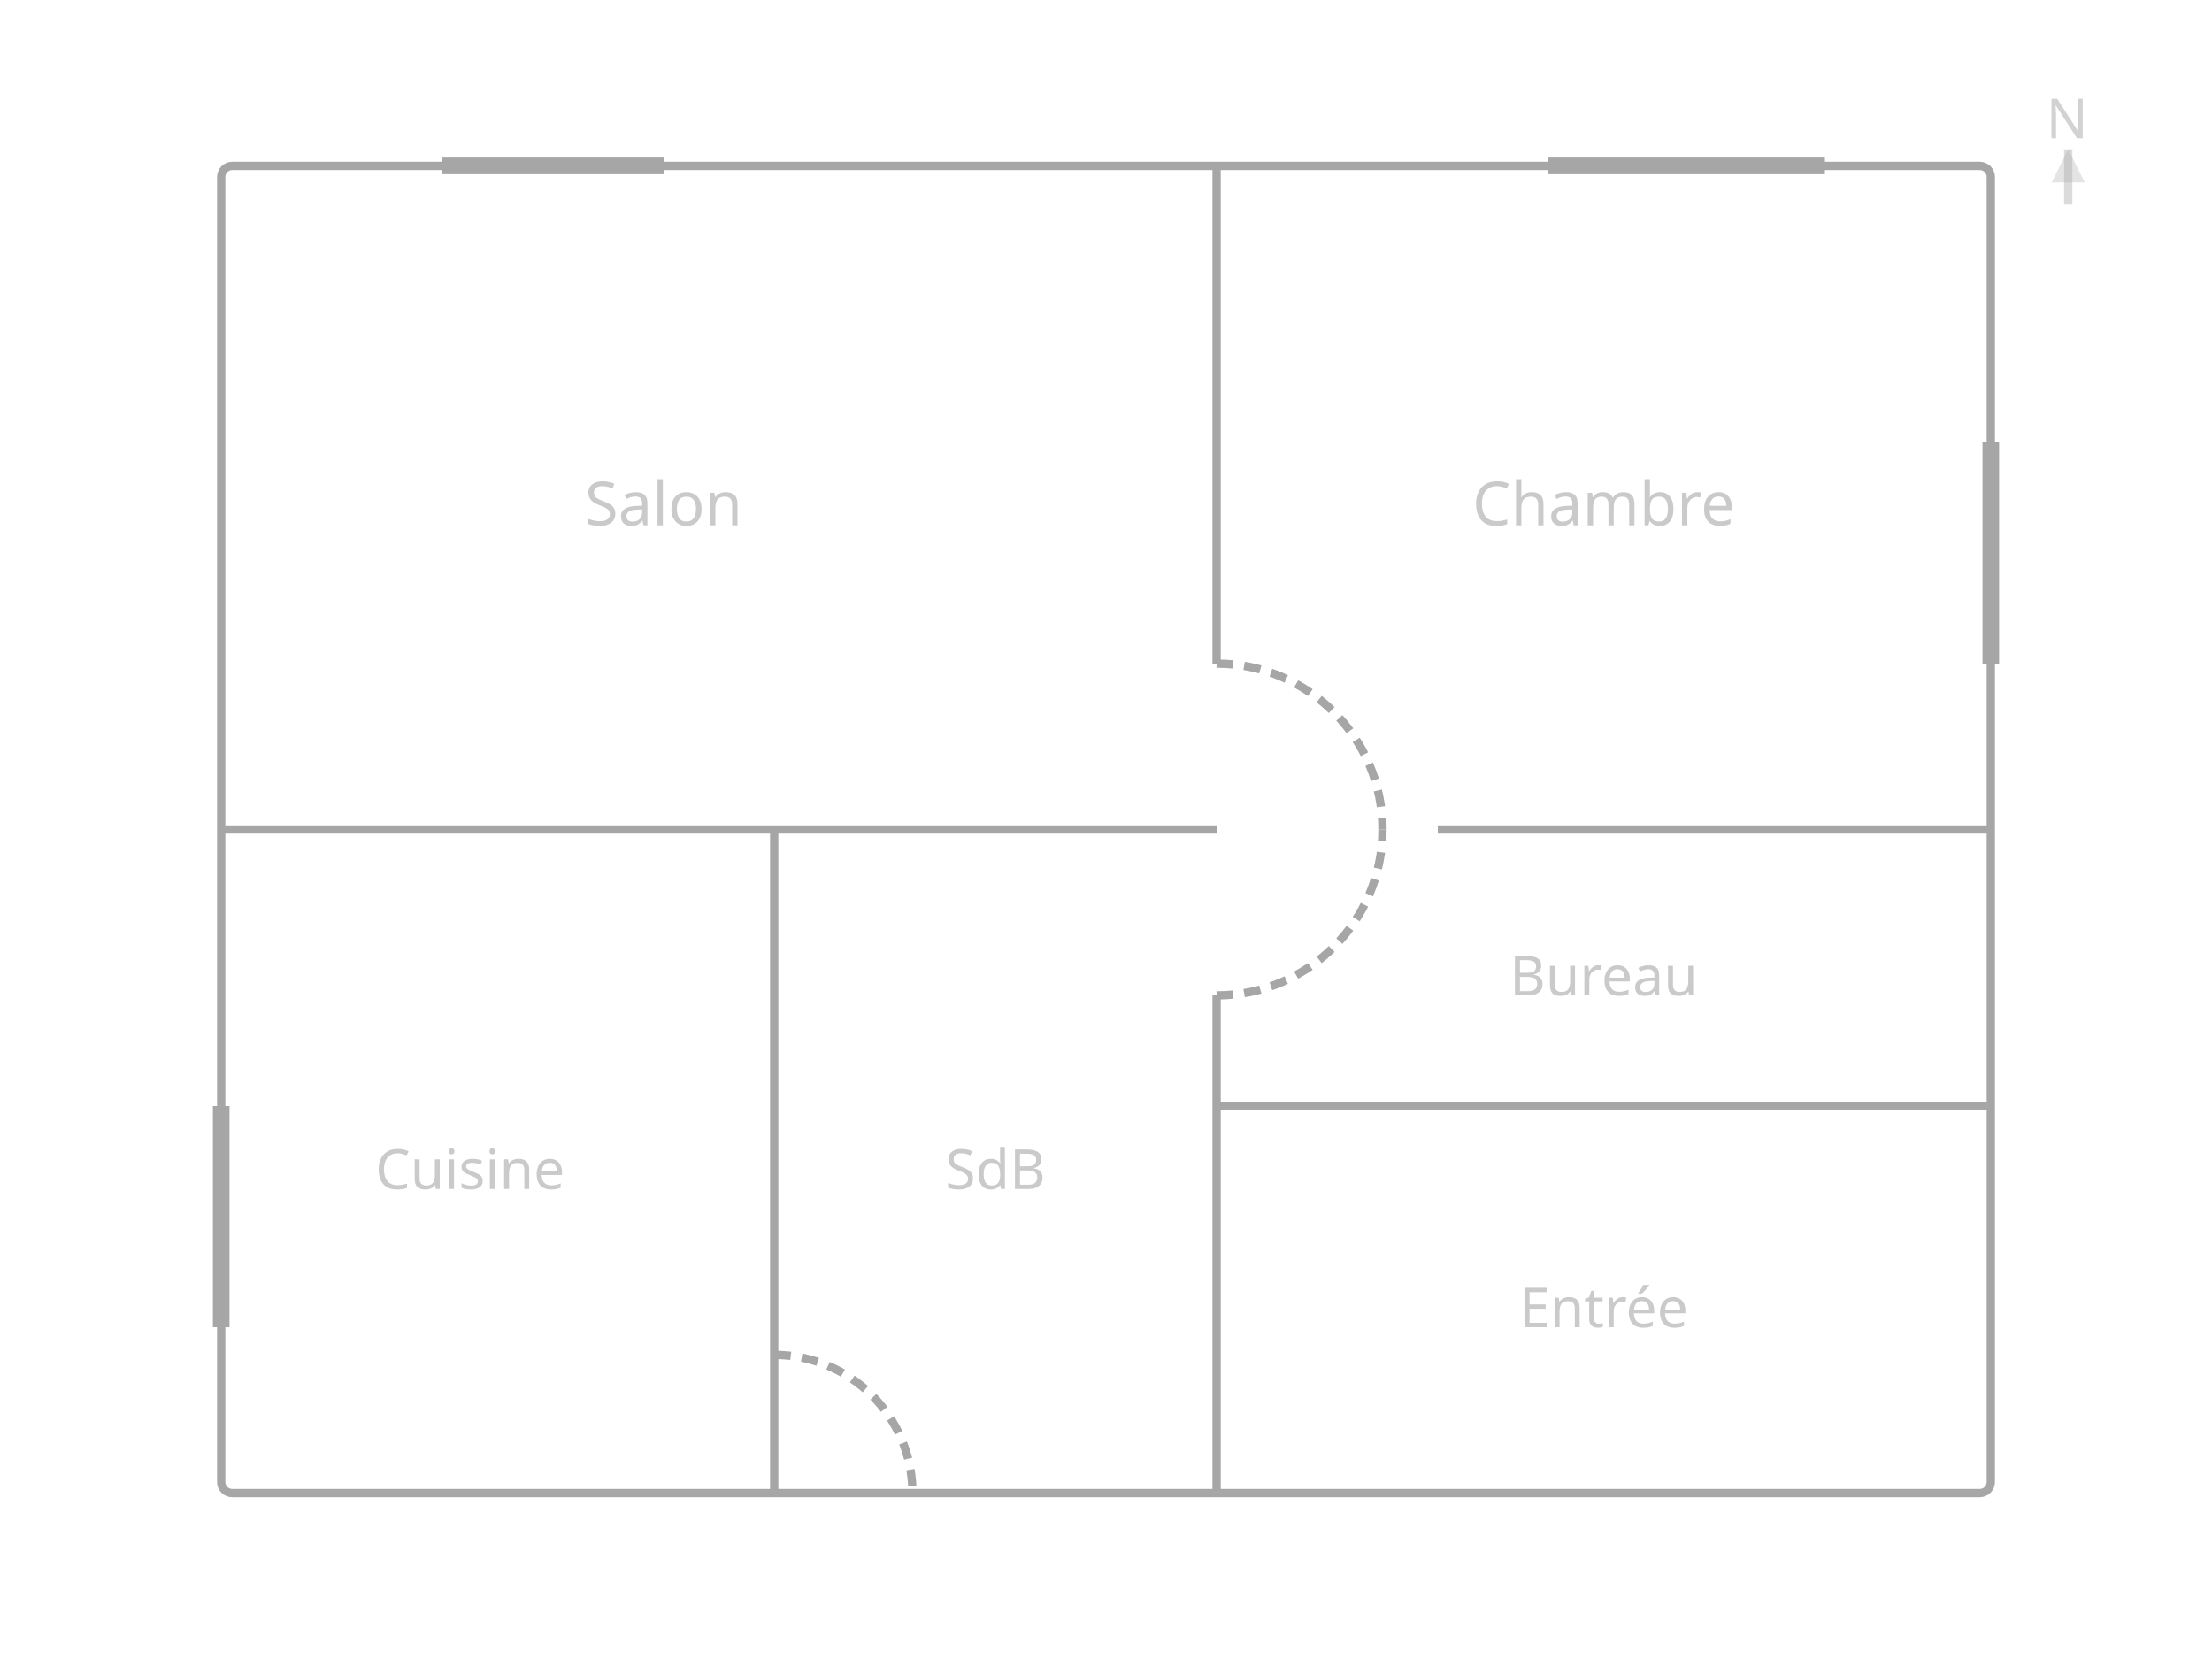
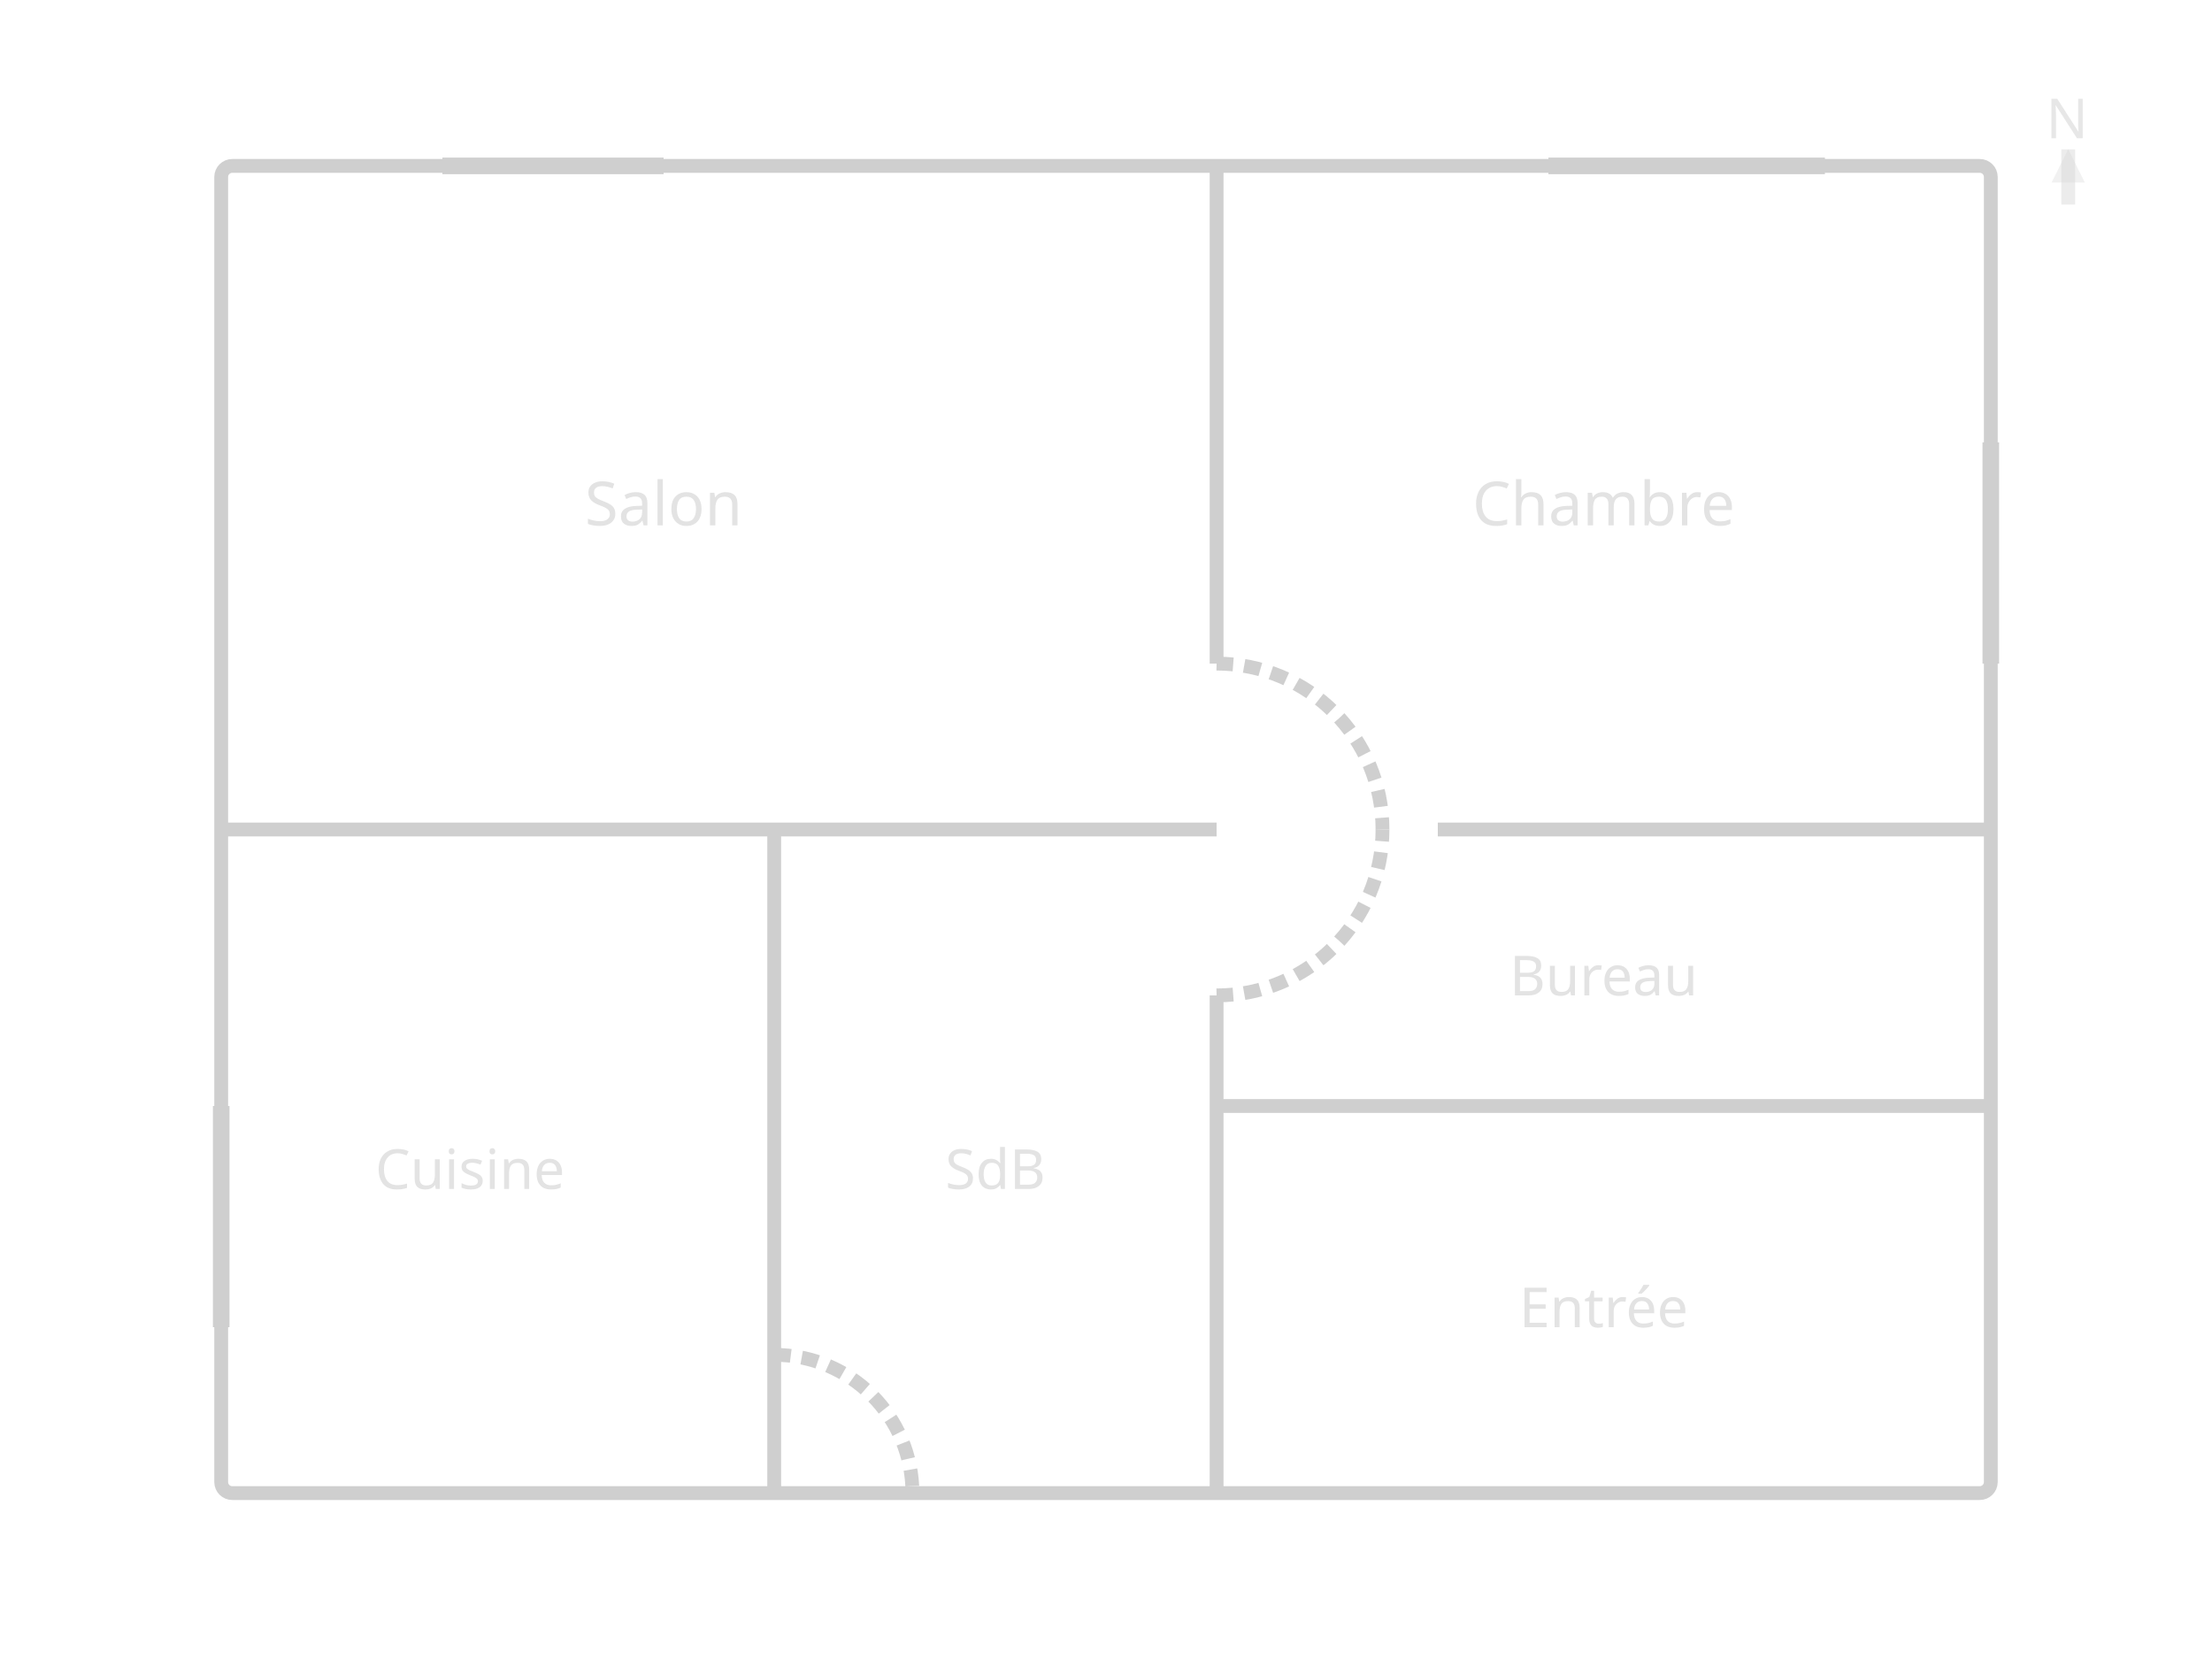
- <svg xmlns="http://www.w3.org/2000/svg" viewBox="0 0 400 300" fill="none" stroke="currentColor" stroke-width="1.5" opacity="0.35">
+ <svg xmlns="http://www.w3.org/2000/svg" viewBox="0 0 400 300" fill="none" stroke="#888888" stroke-width="2.5" opacity="0.4">
  <rect x="40" y="30" width="320" height="240" rx="2" />
  <line x1="40" y1="150" x2="220" y2="150" />
  <line x1="260" y1="150" x2="360" y2="150" />
  <line x1="220" y1="30" x2="220" y2="120" />
  <line x1="220" y1="180" x2="220" y2="270" />
  <line x1="140" y1="150" x2="140" y2="270" />
  <line x1="220" y1="200" x2="360" y2="200" />
  <path d="M 220 120 A 30 30 0 0 1 250 150" stroke-dasharray="3 2" />
  <path d="M 220 180 A 30 30 0 0 0 250 150" stroke-dasharray="3 2" />
  <path d="M 140 245 A 25 25 0 0 1 165 270" stroke-dasharray="3 2" />
  <line x1="80" y1="30" x2="120" y2="30" stroke-width="3" />
  <line x1="280" y1="30" x2="330" y2="30" stroke-width="3" />
  <line x1="360" y1="80" x2="360" y2="120" stroke-width="3" />
  <line x1="40" y1="200" x2="40" y2="240" stroke-width="3" />
-   <text x="120" y="95" text-anchor="middle" font-size="11" font-family="sans-serif" fill="currentColor" stroke="none" opacity="0.6">Salon</text>
-   <text x="290" y="95" text-anchor="middle" font-size="11" font-family="sans-serif" fill="currentColor" stroke="none" opacity="0.6">Chambre</text>
-   <text x="85" y="215" text-anchor="middle" font-size="10" font-family="sans-serif" fill="currentColor" stroke="none" opacity="0.6">Cuisine</text>
-   <text x="180" y="215" text-anchor="middle" font-size="10" font-family="sans-serif" fill="currentColor" stroke="none" opacity="0.6">SdB</text>
-   <text x="290" y="180" text-anchor="middle" font-size="10" font-family="sans-serif" fill="currentColor" stroke="none" opacity="0.6">Bureau</text>
-   <text x="290" y="240" text-anchor="middle" font-size="10" font-family="sans-serif" fill="currentColor" stroke="none" opacity="0.6">Entrée</text>
+   <text x="120" y="95" text-anchor="middle" font-size="11" font-family="sans-serif" fill="#888888" stroke="none" opacity="0.6">Salon</text>
+   <text x="290" y="95" text-anchor="middle" font-size="11" font-family="sans-serif" fill="#888888" stroke="none" opacity="0.6">Chambre</text>
+   <text x="85" y="215" text-anchor="middle" font-size="10" font-family="sans-serif" fill="#888888" stroke="none" opacity="0.6">Cuisine</text>
+   <text x="180" y="215" text-anchor="middle" font-size="10" font-family="sans-serif" fill="#888888" stroke="none" opacity="0.6">SdB</text>
+   <text x="290" y="180" text-anchor="middle" font-size="10" font-family="sans-serif" fill="#888888" stroke="none" opacity="0.6">Bureau</text>
+   <text x="290" y="240" text-anchor="middle" font-size="10" font-family="sans-serif" fill="#888888" stroke="none" opacity="0.6">Entrée</text>
  <g transform="translate(370, 15)">
-     <text x="0" y="10" font-size="10" font-family="sans-serif" fill="currentColor" stroke="none" opacity="0.5">N</text>
+     <text x="0" y="10" font-size="10" font-family="sans-serif" fill="#888888" stroke="none" opacity="0.5">N</text>
    <line x1="4" y1="12" x2="4" y2="22" opacity="0.4" />
-     <polygon points="4,12 1,18 7,18" fill="currentColor" stroke="none" opacity="0.3" />
+     <polygon points="4,12 1,18 7,18" fill="#888888" stroke="none" opacity="0.3" />
  </g>
</svg>
